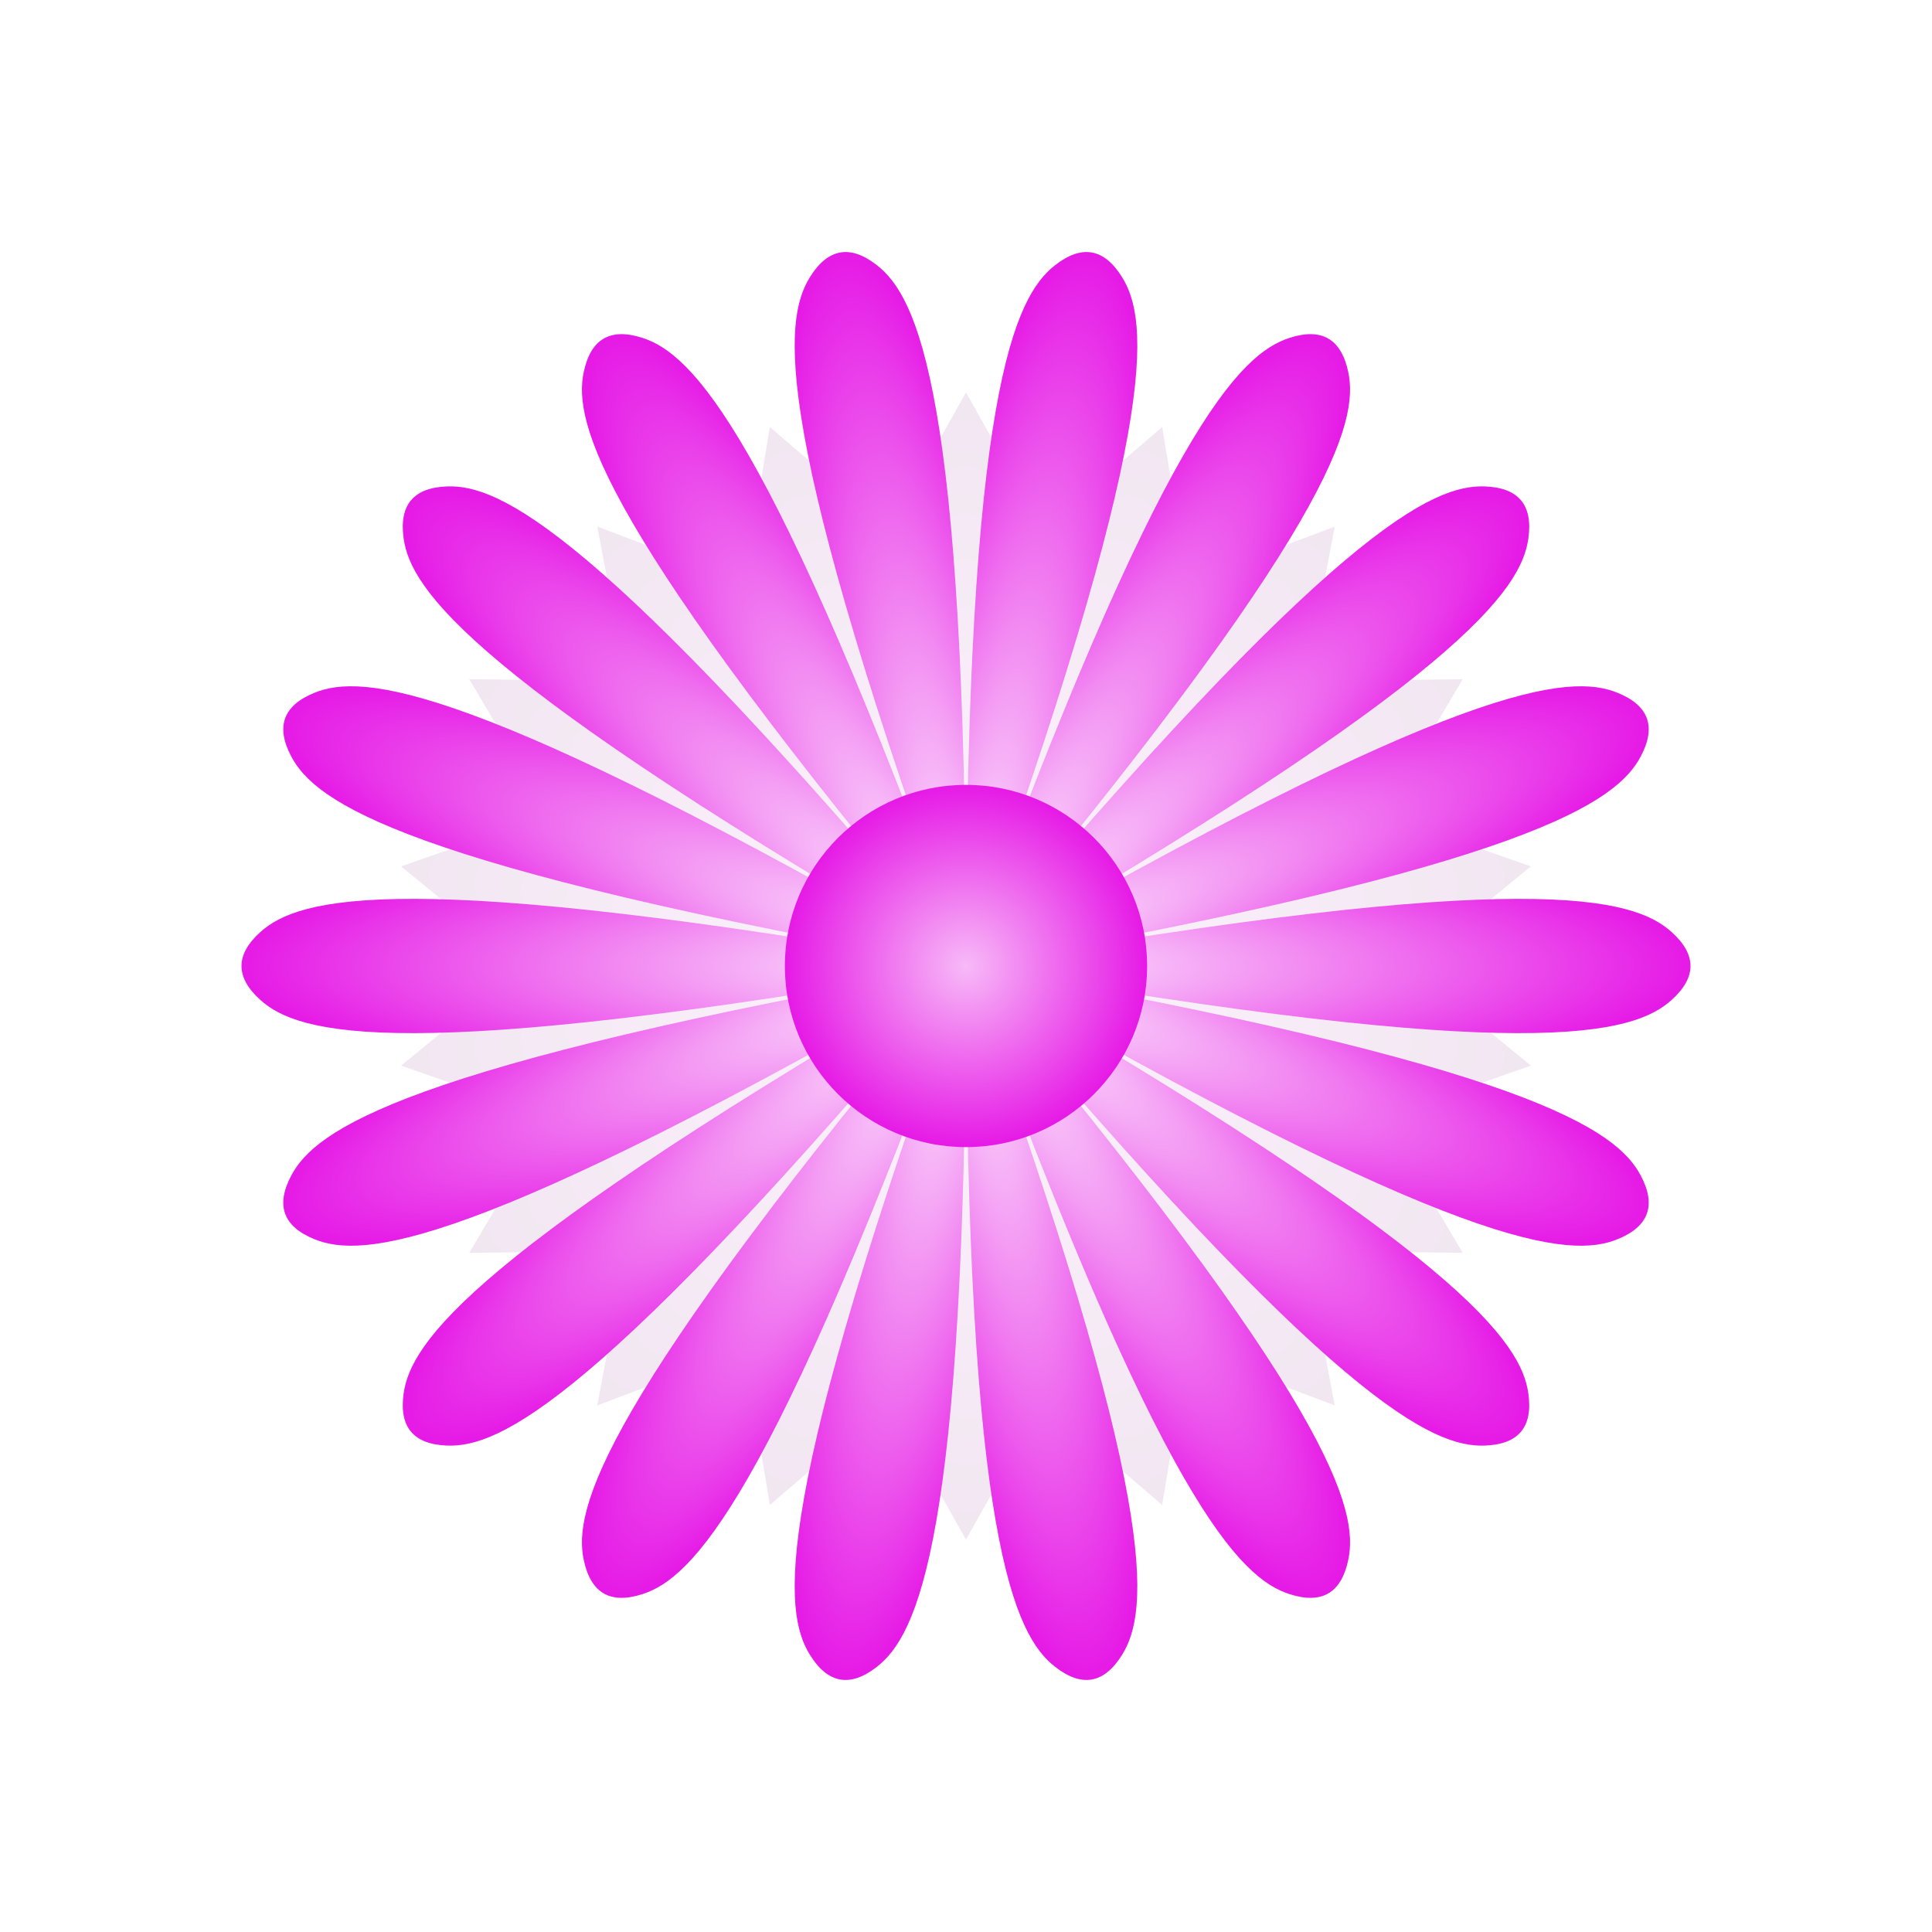
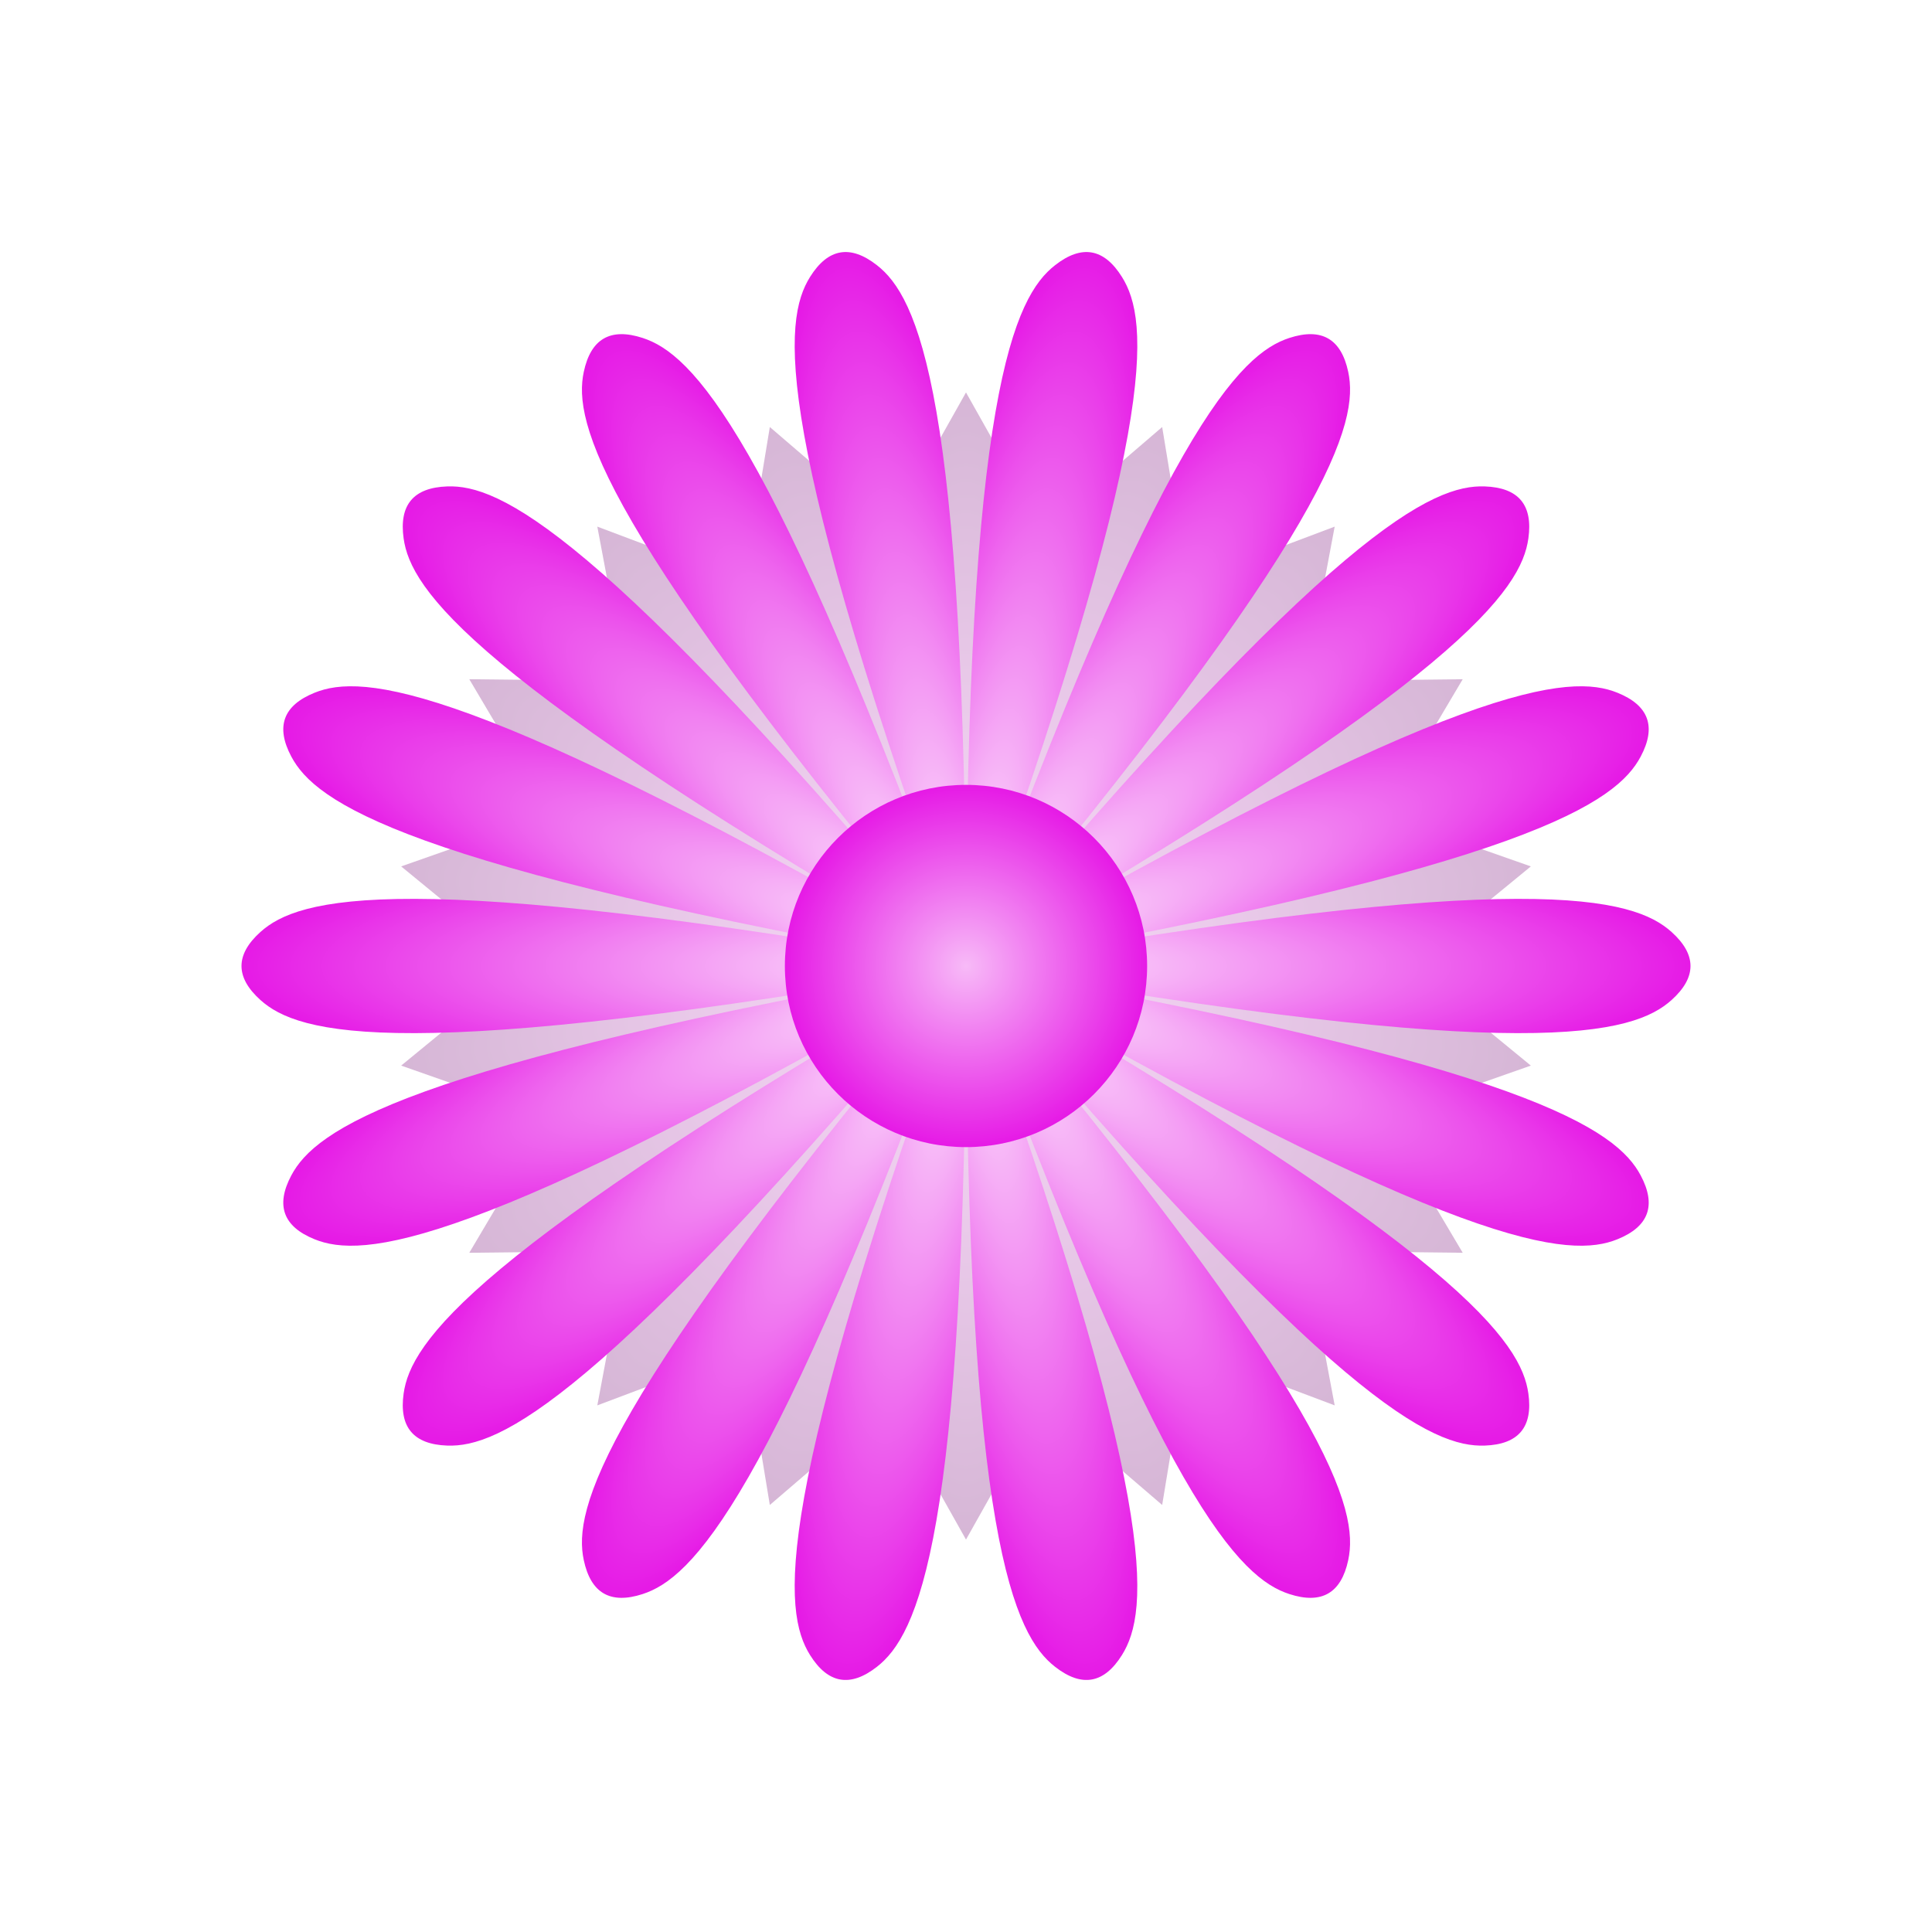
<svg xmlns="http://www.w3.org/2000/svg" xmlns:xlink="http://www.w3.org/1999/xlink" width="1024" height="1024" viewBox="-512 -512 1024 1024">
  <defs>
    <radialGradient id="petalColor" cx="0%" cy="50%" r="100%">
-       <stop offset="25%" stop-color="hsl(300,80%,85%)" stop-opacity="1" />
-       <stop offset="100%" stop-color="hsl(300,80%,50%)" stop-opacity="1" />
+       <stop offset="25%" stop-color="hsl(300,80%,85%)" />
+       <stop offset="100%" stop-color="hsl(300,80%,50%)" />
    </radialGradient>
    <radialGradient id="pistilColor">
-       <stop offset="0%" stop-color="hsl(300,80%,85%)" stop-opacity="1" />
-       <stop offset="100%" stop-color="hsl(300,80%,50%)" stop-opacity="1" />
+       <stop offset="0%" stop-color="hsl(300,80%,85%)" />
+       <stop offset="100%" stop-color="hsl(300,80%,50%)" />
    </radialGradient>
    <radialGradient id="sepalColor" cx="0%" cy="50%" r="100%">
-       <stop offset="0%" stop-color="hsl(300,80%,74%)" stop-opacity="0.1" />
-       <stop offset="100%" stop-color="hsl(300,80%,26%)" stop-opacity="0.1" />
+       <stop offset="0%" stop-color="hsl(300,80%,74%)" stop-opacity="0.3" />
+       <stop offset="100%" stop-color="hsl(300,80%,26%)" stop-opacity="0.3" />
    </radialGradient>
    <circle id="pistil" r="96" stroke="none" fill="url(#pistilColor)" />
    <path id="petal" d="M 0,0 C 300,52.898 354,36 374,18 Q 394,0 374,-18 C 354,-36 300,-52.898 0,0 Z" stroke="none" fill="url(#petalColor)" />
    <polygon id="sepal" points="0,0 240,36 304,0 240,-36" stroke="none" fill="url(#sepalColor)" />
  </defs>
  <g>
    <use transform="rotate(-10)" xlink:href="#sepal" />
    <use transform="rotate(-30)" xlink:href="#sepal" />
    <use transform="rotate(-50)" xlink:href="#sepal" />
    <use transform="rotate(-70)" xlink:href="#sepal" />
    <use transform="rotate(-90)" xlink:href="#sepal" />
    <use transform="rotate(-110)" xlink:href="#sepal" />
    <use transform="rotate(-130)" xlink:href="#sepal" />
    <use transform="rotate(-150)" xlink:href="#sepal" />
    <use transform="rotate(-170)" xlink:href="#sepal" />
    <use transform="rotate(-190)" xlink:href="#sepal" />
    <use transform="rotate(-210)" xlink:href="#sepal" />
    <use transform="rotate(-230)" xlink:href="#sepal" />
    <use transform="rotate(-250)" xlink:href="#sepal" />
    <use transform="rotate(-270)" xlink:href="#sepal" />
    <use transform="rotate(-290)" xlink:href="#sepal" />
    <use transform="rotate(-310)" xlink:href="#sepal" />
    <use transform="rotate(-330)" xlink:href="#sepal" />
    <use transform="rotate(-350)" xlink:href="#sepal" />
    <use transform="rotate(-0)" xlink:href="#petal" />
    <use transform="rotate(-20)" xlink:href="#petal" />
    <use transform="rotate(-40)" xlink:href="#petal" />
    <use transform="rotate(-60)" xlink:href="#petal" />
    <use transform="rotate(-80)" xlink:href="#petal" />
    <use transform="rotate(-100)" xlink:href="#petal" />
    <use transform="rotate(-120)" xlink:href="#petal" />
    <use transform="rotate(-140)" xlink:href="#petal" />
    <use transform="rotate(-160)" xlink:href="#petal" />
    <use transform="rotate(-180)" xlink:href="#petal" />
    <use transform="rotate(-200)" xlink:href="#petal" />
    <use transform="rotate(-220)" xlink:href="#petal" />
    <use transform="rotate(-240)" xlink:href="#petal" />
    <use transform="rotate(-260)" xlink:href="#petal" />
    <use transform="rotate(-280)" xlink:href="#petal" />
    <use transform="rotate(-300)" xlink:href="#petal" />
    <use transform="rotate(-320)" xlink:href="#petal" />
    <use transform="rotate(-340)" xlink:href="#petal" />
    <use xlink:href="#pistil" />
  </g>
</svg>
